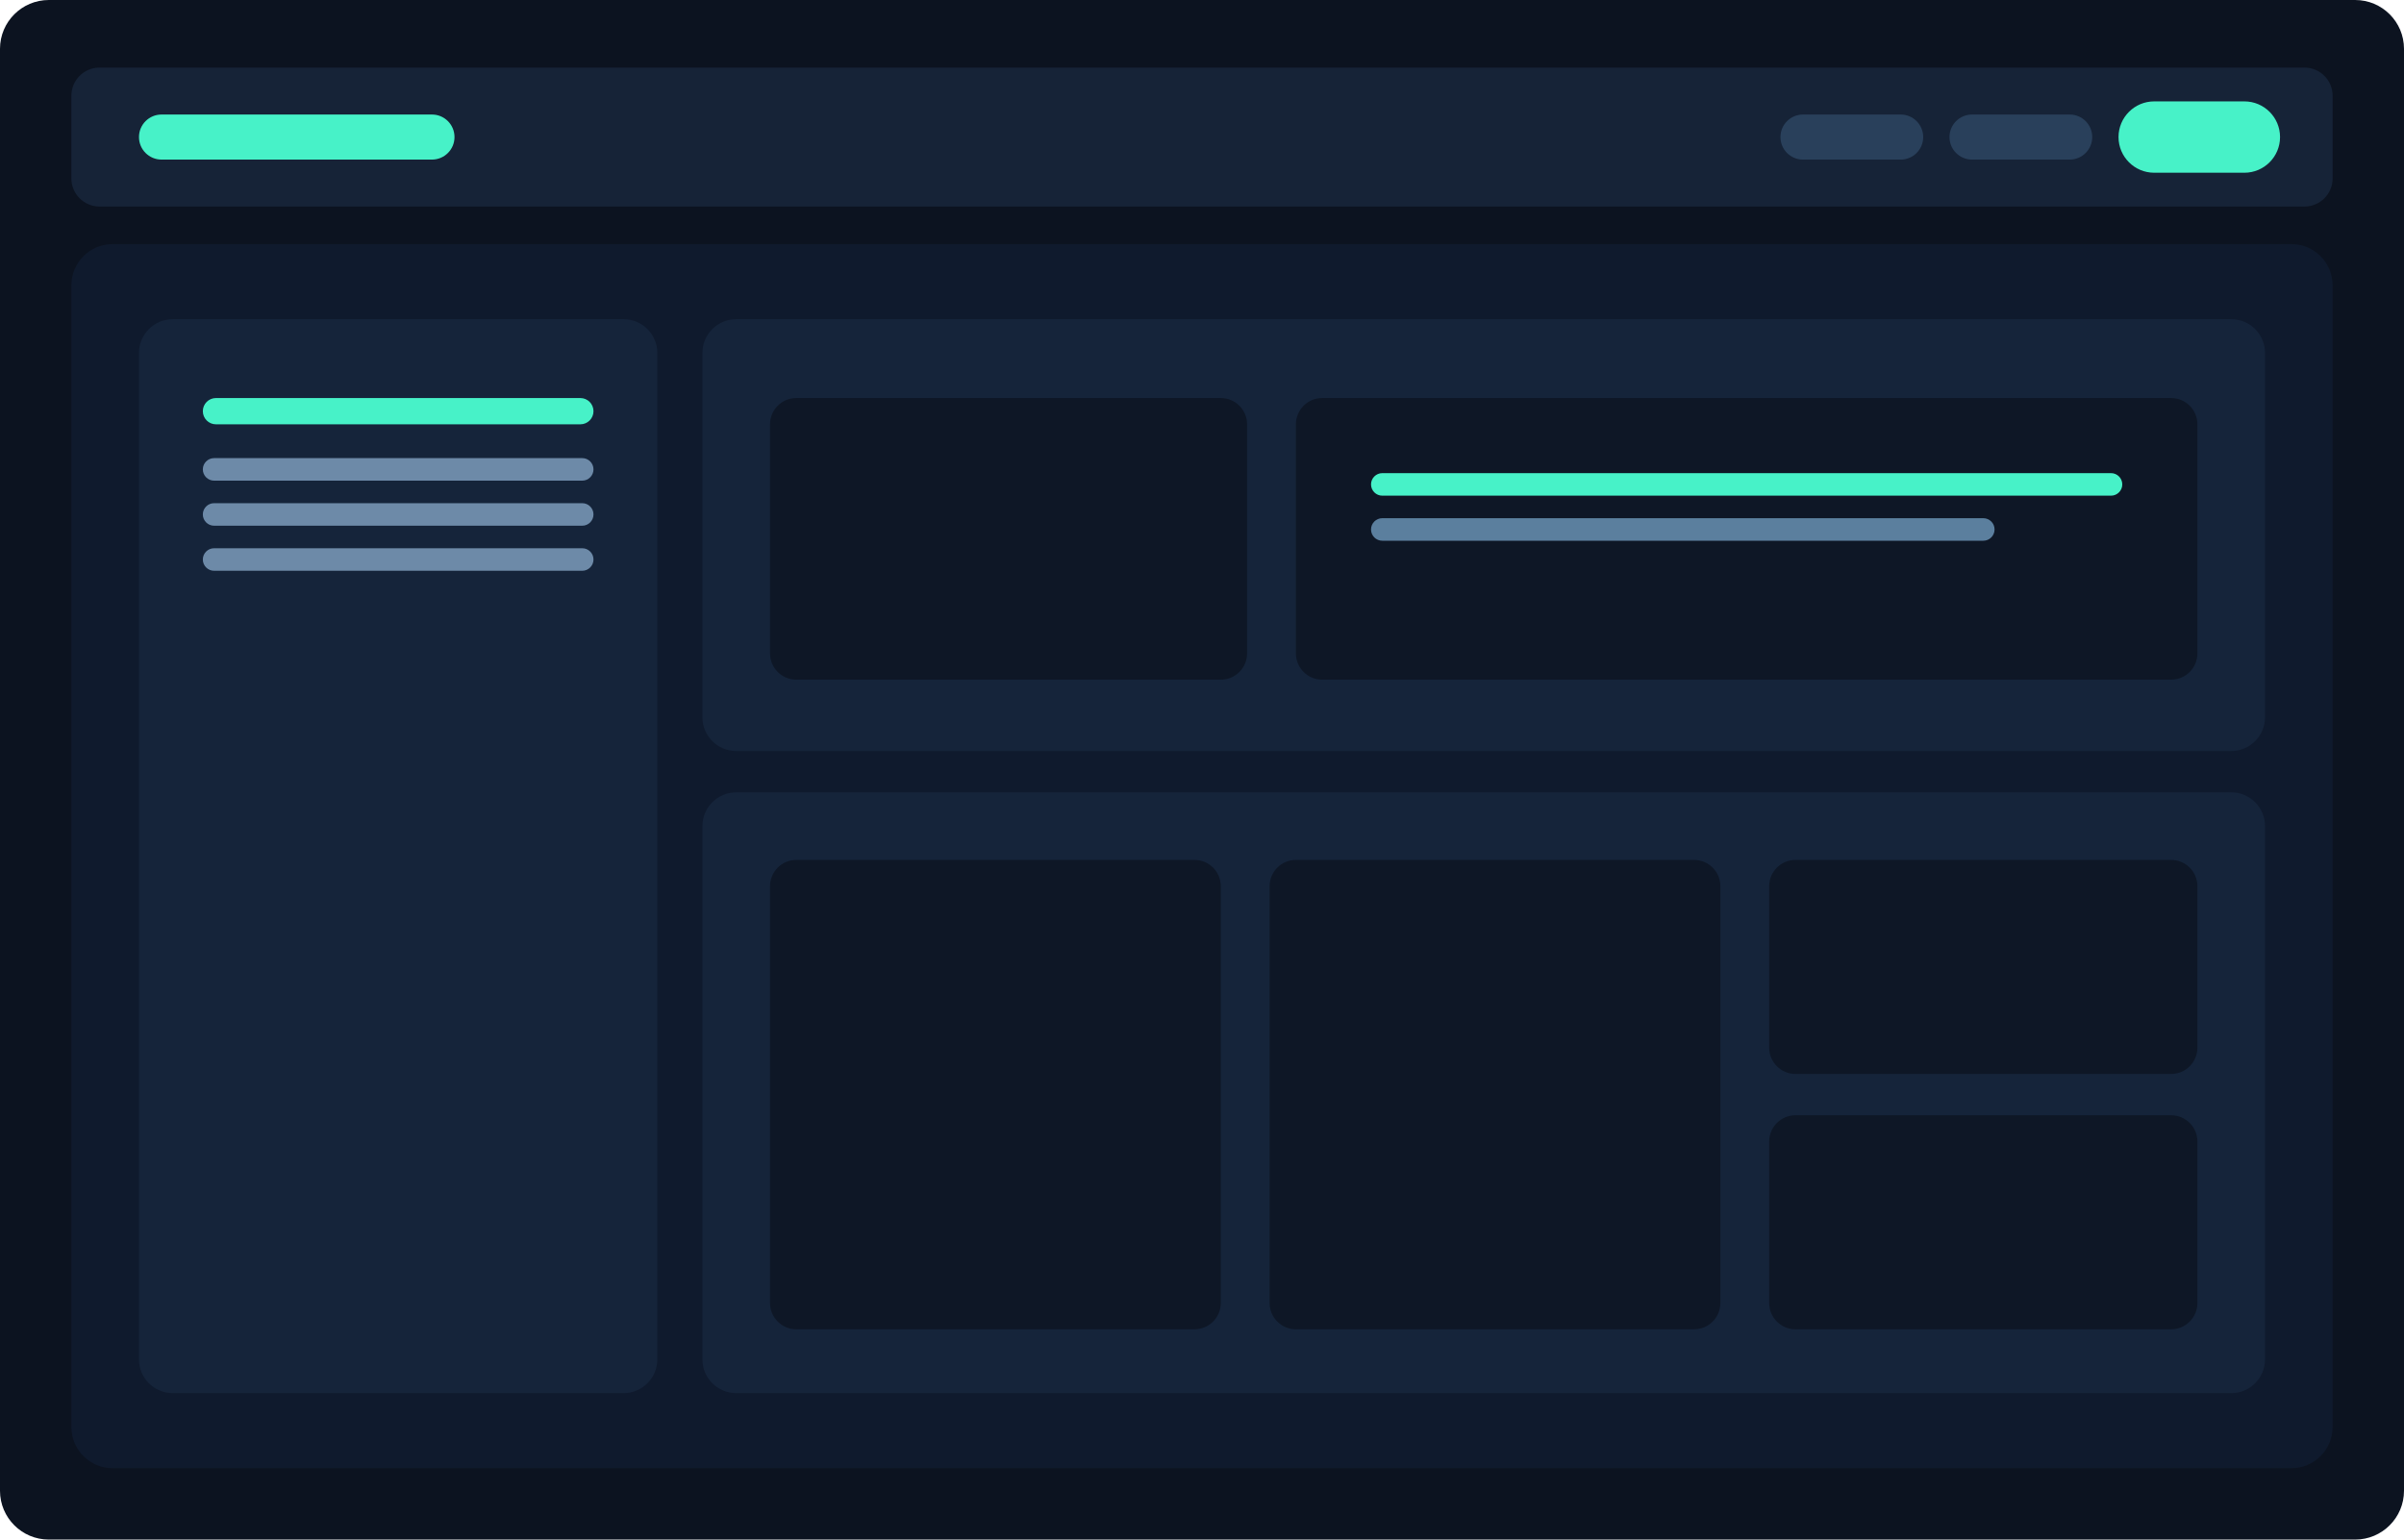
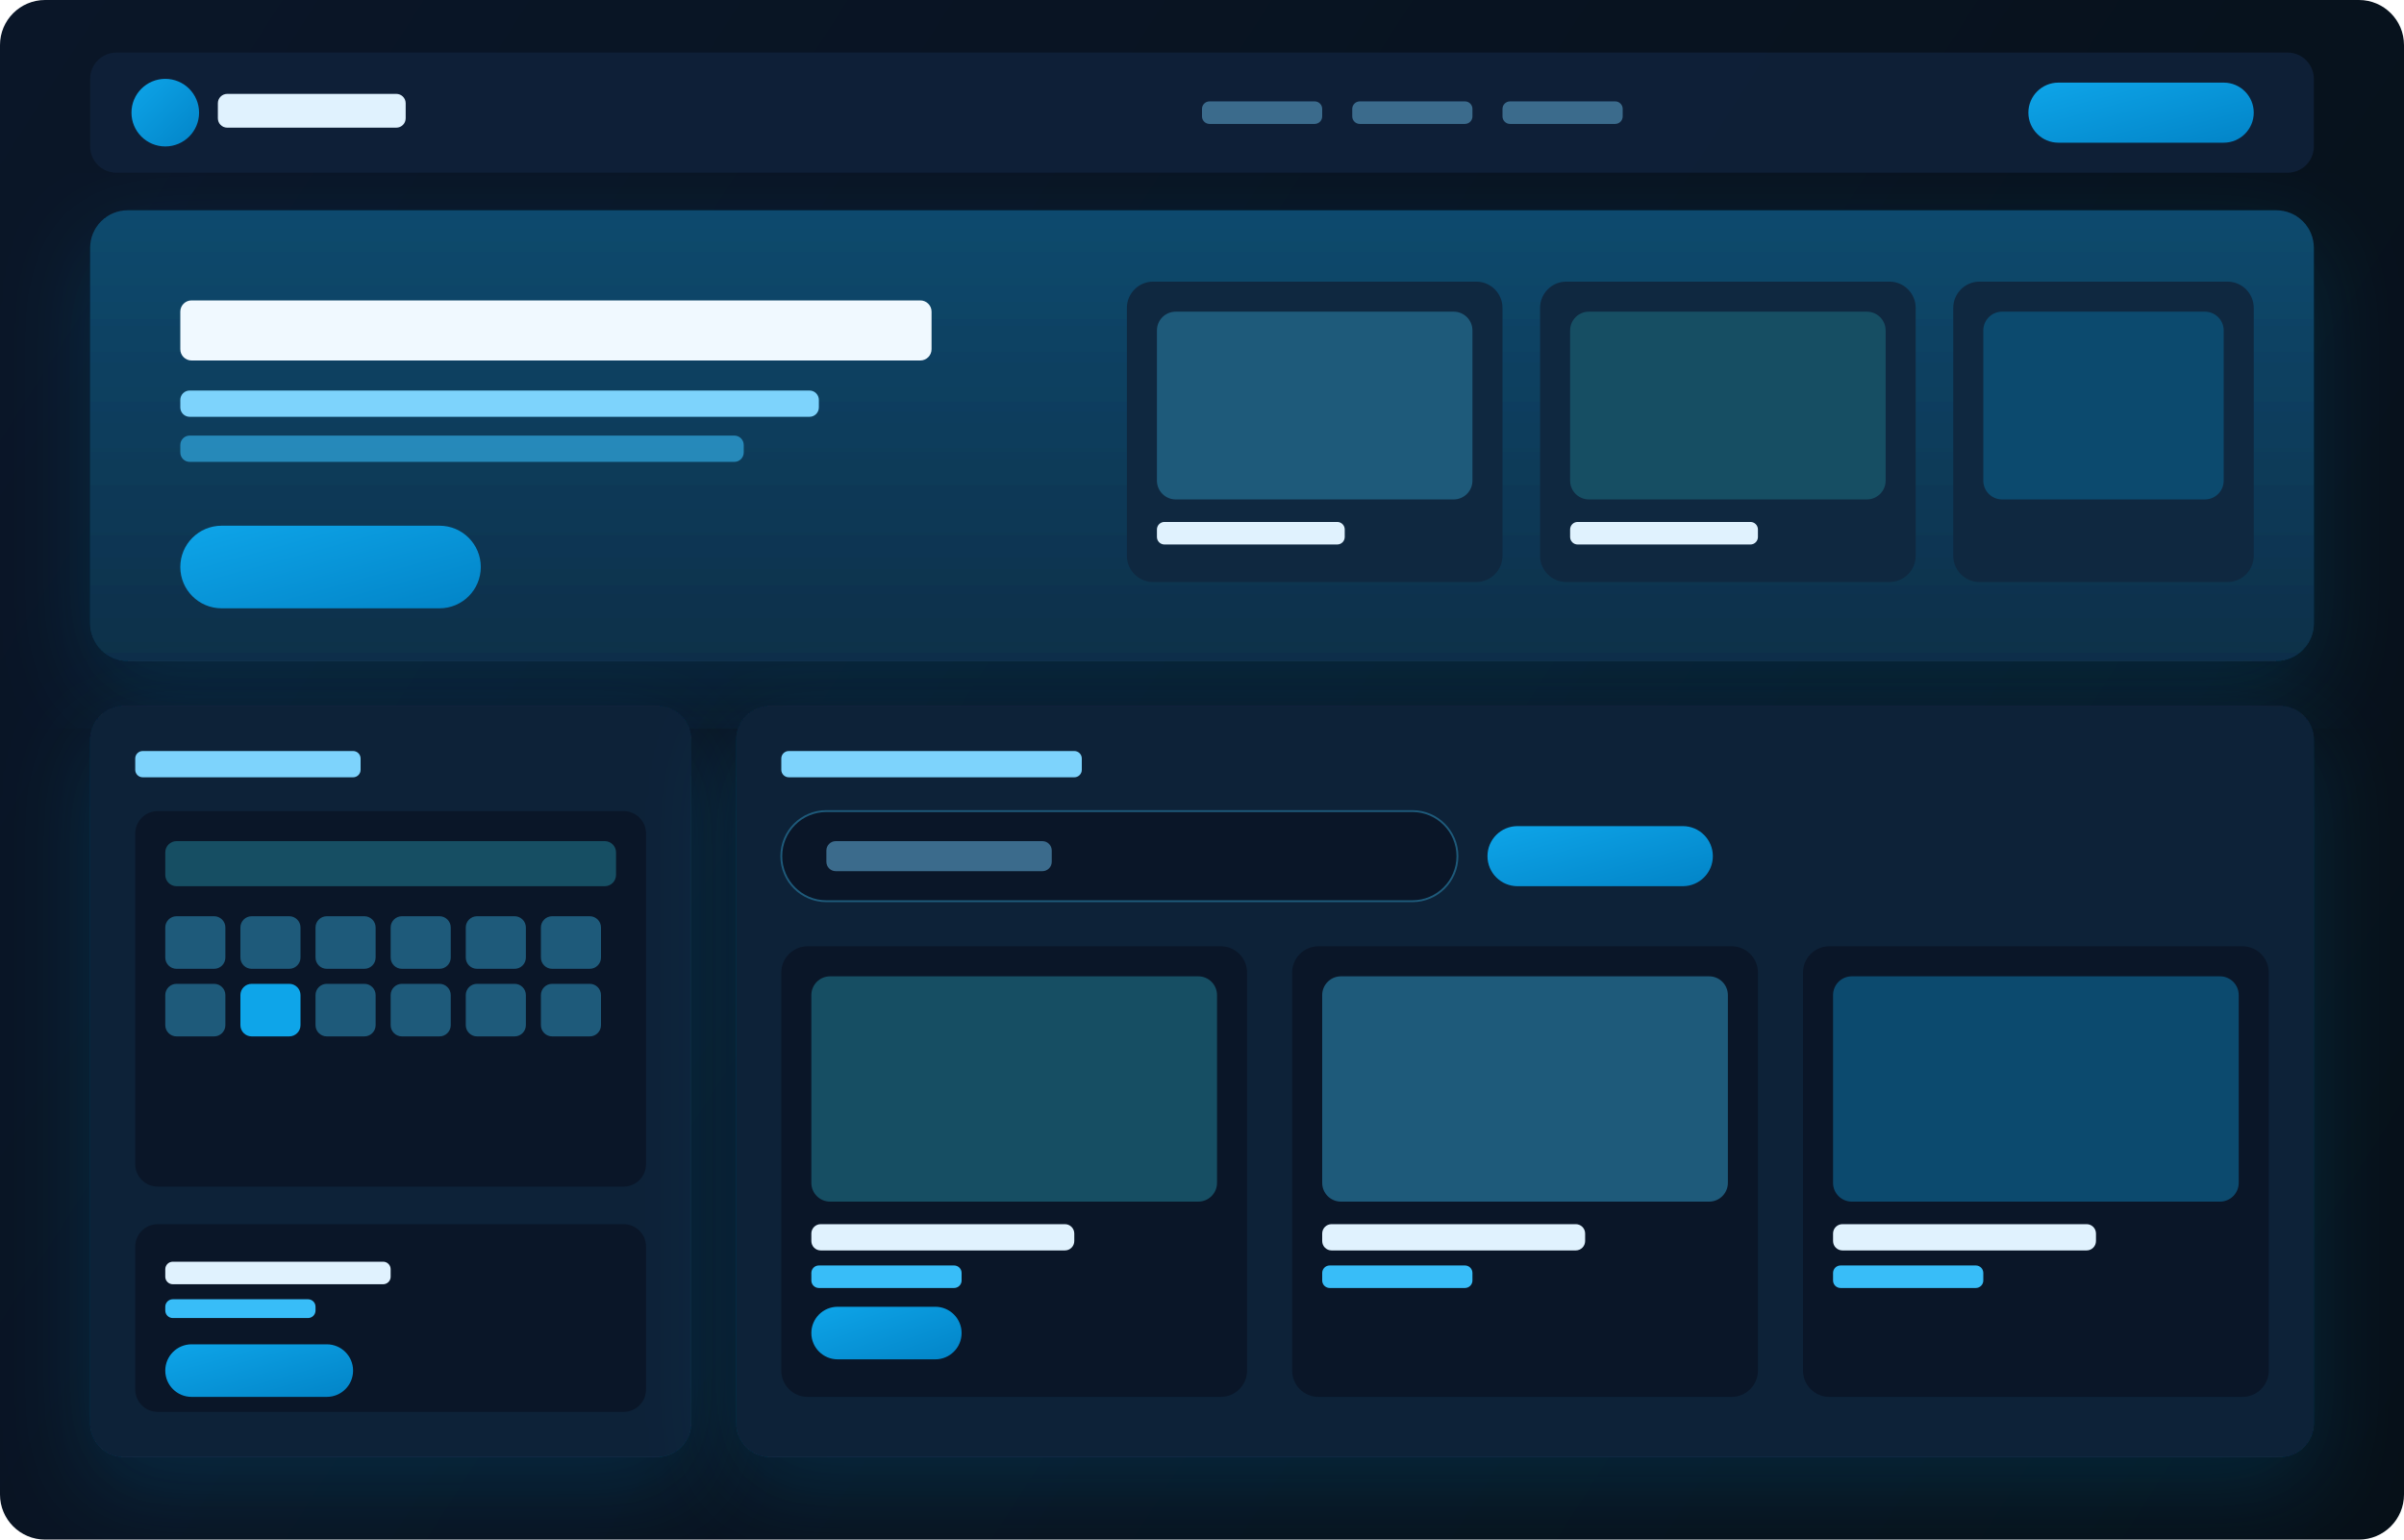
<svg xmlns="http://www.w3.org/2000/svg" width="1280" height="820" viewBox="0 0 1280 820" fill="none">
-   <rect width="1280" height="820" rx="26" fill="#0C1320" />
-   <rect x="38" y="36" width="1204" height="74" rx="15" fill="#162337" />
-   <rect x="74" y="61" width="168" height="24" rx="12" fill="#47F2C8" />
-   <rect x="948" y="61" width="76" height="24" rx="12" fill="#29405B" />
-   <rect x="1038" y="61" width="76" height="24" rx="12" fill="#29405B" />
-   <rect x="1128" y="54" width="86" height="38" rx="19" fill="#47F2C8" />
-   <rect x="38" y="130" width="1204" height="652" rx="22" fill="#0F1A2D" />
-   <rect x="74" y="170" width="276" height="572" rx="18" fill="#15243A" />
-   <rect x="108" y="212" width="208" height="14" rx="7" fill="#47F2C8" />
-   <rect x="108" y="244" width="208" height="12" rx="6" fill="#6D8AA8" />
-   <rect x="108" y="268" width="208" height="12" rx="6" fill="#6D8AA8" />
-   <rect x="108" y="292" width="208" height="12" rx="6" fill="#6D8AA8" />
-   <rect x="374" y="170" width="832" height="230" rx="18" fill="#15243A" />
-   <rect x="410" y="212" width="254" height="150" rx="14" fill="#0E1726" />
-   <rect x="690" y="212" width="480" height="150" rx="14" fill="#0E1726" />
-   <rect x="730" y="252" width="400" height="12" rx="6" fill="#47F2C8" />
-   <rect x="730" y="276" width="332" height="12" rx="6" fill="#5B7F9E" />
-   <rect x="374" y="422" width="832" height="320" rx="18" fill="#15243A" />
-   <rect x="410" y="458" width="240" height="250" rx="14" fill="#0E1726" />
-   <rect x="676" y="458" width="240" height="250" rx="14" fill="#0E1726" />
-   <rect x="942" y="458" width="228" height="114" rx="14" fill="#0E1726" />
-   <rect x="942" y="594" width="228" height="114" rx="14" fill="#0E1726" />
+   <defs>
+     <linearGradient id="bg" x1="0" y1="0" x2="1280" y2="820" gradientUnits="userSpaceOnUse">
+       <stop stop-color="#0A1628" />
+       <stop offset="1" stop-color="#061018" />
+     </linearGradient>
+     <linearGradient id="ocean" x1="0" y1="0" x2="1" y2="1">
+       <stop stop-color="#0EA5E9" />
+       <stop offset="1" stop-color="#0284C7" />
+     </linearGradient>
+     <linearGradient id="hero" x1="0" y1="0" x2="0" y2="1">
+       <stop stop-color="#0C4A6E" />
+       <stop offset="1" stop-color="#082F49" />
+     </linearGradient>
+     <filter id="shadow" x="-15%" y="-15%" width="130%" height="130%">
+       <feDropShadow dx="0" dy="16" stdDeviation="24" flood-color="#0EA5E9" flood-opacity="0.15" />
+     </filter>
+   </defs>
+   <rect width="1280" height="820" rx="24" fill="url(#bg)" />
+   <rect x="48" y="28" width="1184" height="64" rx="14" fill="#0F2038" fill-opacity="0.95" />
+   <circle cx="88" cy="60" r="18" fill="url(#ocean)" />
+   <rect x="116" y="50" width="100" height="18" rx="5" fill="#E0F2FE" />
+   <rect x="640" y="54" width="64" height="12" rx="4" fill="#3B6B8C" />
+   <rect x="720" y="54" width="64" height="12" rx="4" fill="#3B6B8C" />
+   <rect x="800" y="54" width="64" height="12" rx="4" fill="#3B6B8C" />
+   <rect x="1080" y="44" width="120" height="32" rx="16" fill="url(#ocean)" />
+   <rect x="48" y="112" width="1184" height="240" rx="20" fill="url(#hero)" filter="url(#shadow)" />
+   <rect x="96" y="160" width="400" height="32" rx="6" fill="#F0F9FF" />
+   <rect x="96" y="208" width="340" height="14" rx="5" fill="#7DD3FC" />
+   <rect x="96" y="232" width="300" height="14" rx="5" fill="#38BDF8" fill-opacity="0.6" />
+   <rect x="96" y="280" width="160" height="44" rx="22" fill="url(#ocean)" />
+   <rect x="600" y="150" width="200" height="160" rx="14" fill="#0F2840" />
+   <rect x="616" y="166" width="168" height="100" rx="10" fill="#1E5A7A" />
+   <rect x="616" y="278" width="100" height="12" rx="4" fill="#E0F2FE" />
+   <rect x="820" y="150" width="200" height="160" rx="14" fill="#0F2840" />
+   <rect x="836" y="166" width="168" height="100" rx="10" fill="#164E63" />
+   <rect x="836" y="278" width="100" height="12" rx="4" fill="#E0F2FE" />
+   <rect x="1040" y="150" width="160" height="160" rx="14" fill="#0F2840" />
+   <rect x="1056" y="166" width="128" height="100" rx="10" fill="#0C4A6E" />
+   <rect x="48" y="376" width="320" height="400" rx="18" fill="#0F2038" filter="url(#shadow)" />
+   <rect x="72" y="400" width="120" height="14" rx="4" fill="#7DD3FC" />
+   <rect x="72" y="432" width="272" height="200" rx="12" fill="#0A1628" />
+   <rect x="88" y="448" width="240" height="24" rx="6" fill="#164E63" />
+   <g fill="#1E5A7A">
+     <rect x="88" y="488" width="32" height="28" rx="6" />
+     <rect x="128" y="488" width="32" height="28" rx="6" />
+     <rect x="168" y="488" width="32" height="28" rx="6" />
+     <rect x="208" y="488" width="32" height="28" rx="6" />
+     <rect x="248" y="488" width="32" height="28" rx="6" />
+     <rect x="288" y="488" width="32" height="28" rx="6" />
+     <rect x="88" y="524" width="32" height="28" rx="6" />
+     <rect x="128" y="524" width="32" height="28" rx="6" fill="#0EA5E9" />
+     <rect x="168" y="524" width="32" height="28" rx="6" />
+     <rect x="208" y="524" width="32" height="28" rx="6" />
+     <rect x="248" y="524" width="32" height="28" rx="6" />
+     <rect x="288" y="524" width="32" height="28" rx="6" />
+   </g>
+   <rect x="72" y="652" width="272" height="100" rx="12" fill="#0A1628" />
+   <rect x="88" y="672" width="120" height="12" rx="4" fill="#E0F2FE" />
+   <rect x="88" y="692" width="80" height="10" rx="4" fill="#38BDF8" />
+   <rect x="88" y="716" width="100" height="28" rx="14" fill="url(#ocean)" />
+   <rect x="392" y="376" width="840" height="400" rx="18" fill="#0F2038" filter="url(#shadow)" />
+   <rect x="416" y="400" width="160" height="14" rx="4" fill="#7DD3FC" />
+   <rect x="416" y="432" width="360" height="48" rx="24" fill="#0A1628" stroke="#1E5A7A" stroke-width="1" />
+   <rect x="440" y="448" width="120" height="16" rx="5" fill="#3B6B8C" />
+   <rect x="792" y="440" width="120" height="32" rx="16" fill="url(#ocean)" />
+   <rect x="416" y="504" width="248" height="240" rx="14" fill="#0A1628" />
+   <rect x="432" y="520" width="216" height="120" rx="10" fill="#164E63" />
+   <rect x="432" y="652" width="140" height="14" rx="5" fill="#E0F2FE" />
+   <rect x="432" y="674" width="80" height="12" rx="4" fill="#38BDF8" />
+   <rect x="432" y="696" width="80" height="28" rx="14" fill="url(#ocean)" />
+   <rect x="688" y="504" width="248" height="240" rx="14" fill="#0A1628" />
+   <rect x="704" y="520" width="216" height="120" rx="10" fill="#1E5A7A" />
+   <rect x="704" y="652" width="140" height="14" rx="5" fill="#E0F2FE" />
+   <rect x="704" y="674" width="80" height="12" rx="4" fill="#38BDF8" />
+   <rect x="960" y="504" width="248" height="240" rx="14" fill="#0A1628" />
+   <rect x="976" y="520" width="216" height="120" rx="10" fill="#0C4A6E" />
+   <rect x="976" y="652" width="140" height="14" rx="5" fill="#E0F2FE" />
+   <rect x="976" y="674" width="80" height="12" rx="4" fill="#38BDF8" />
</svg>
